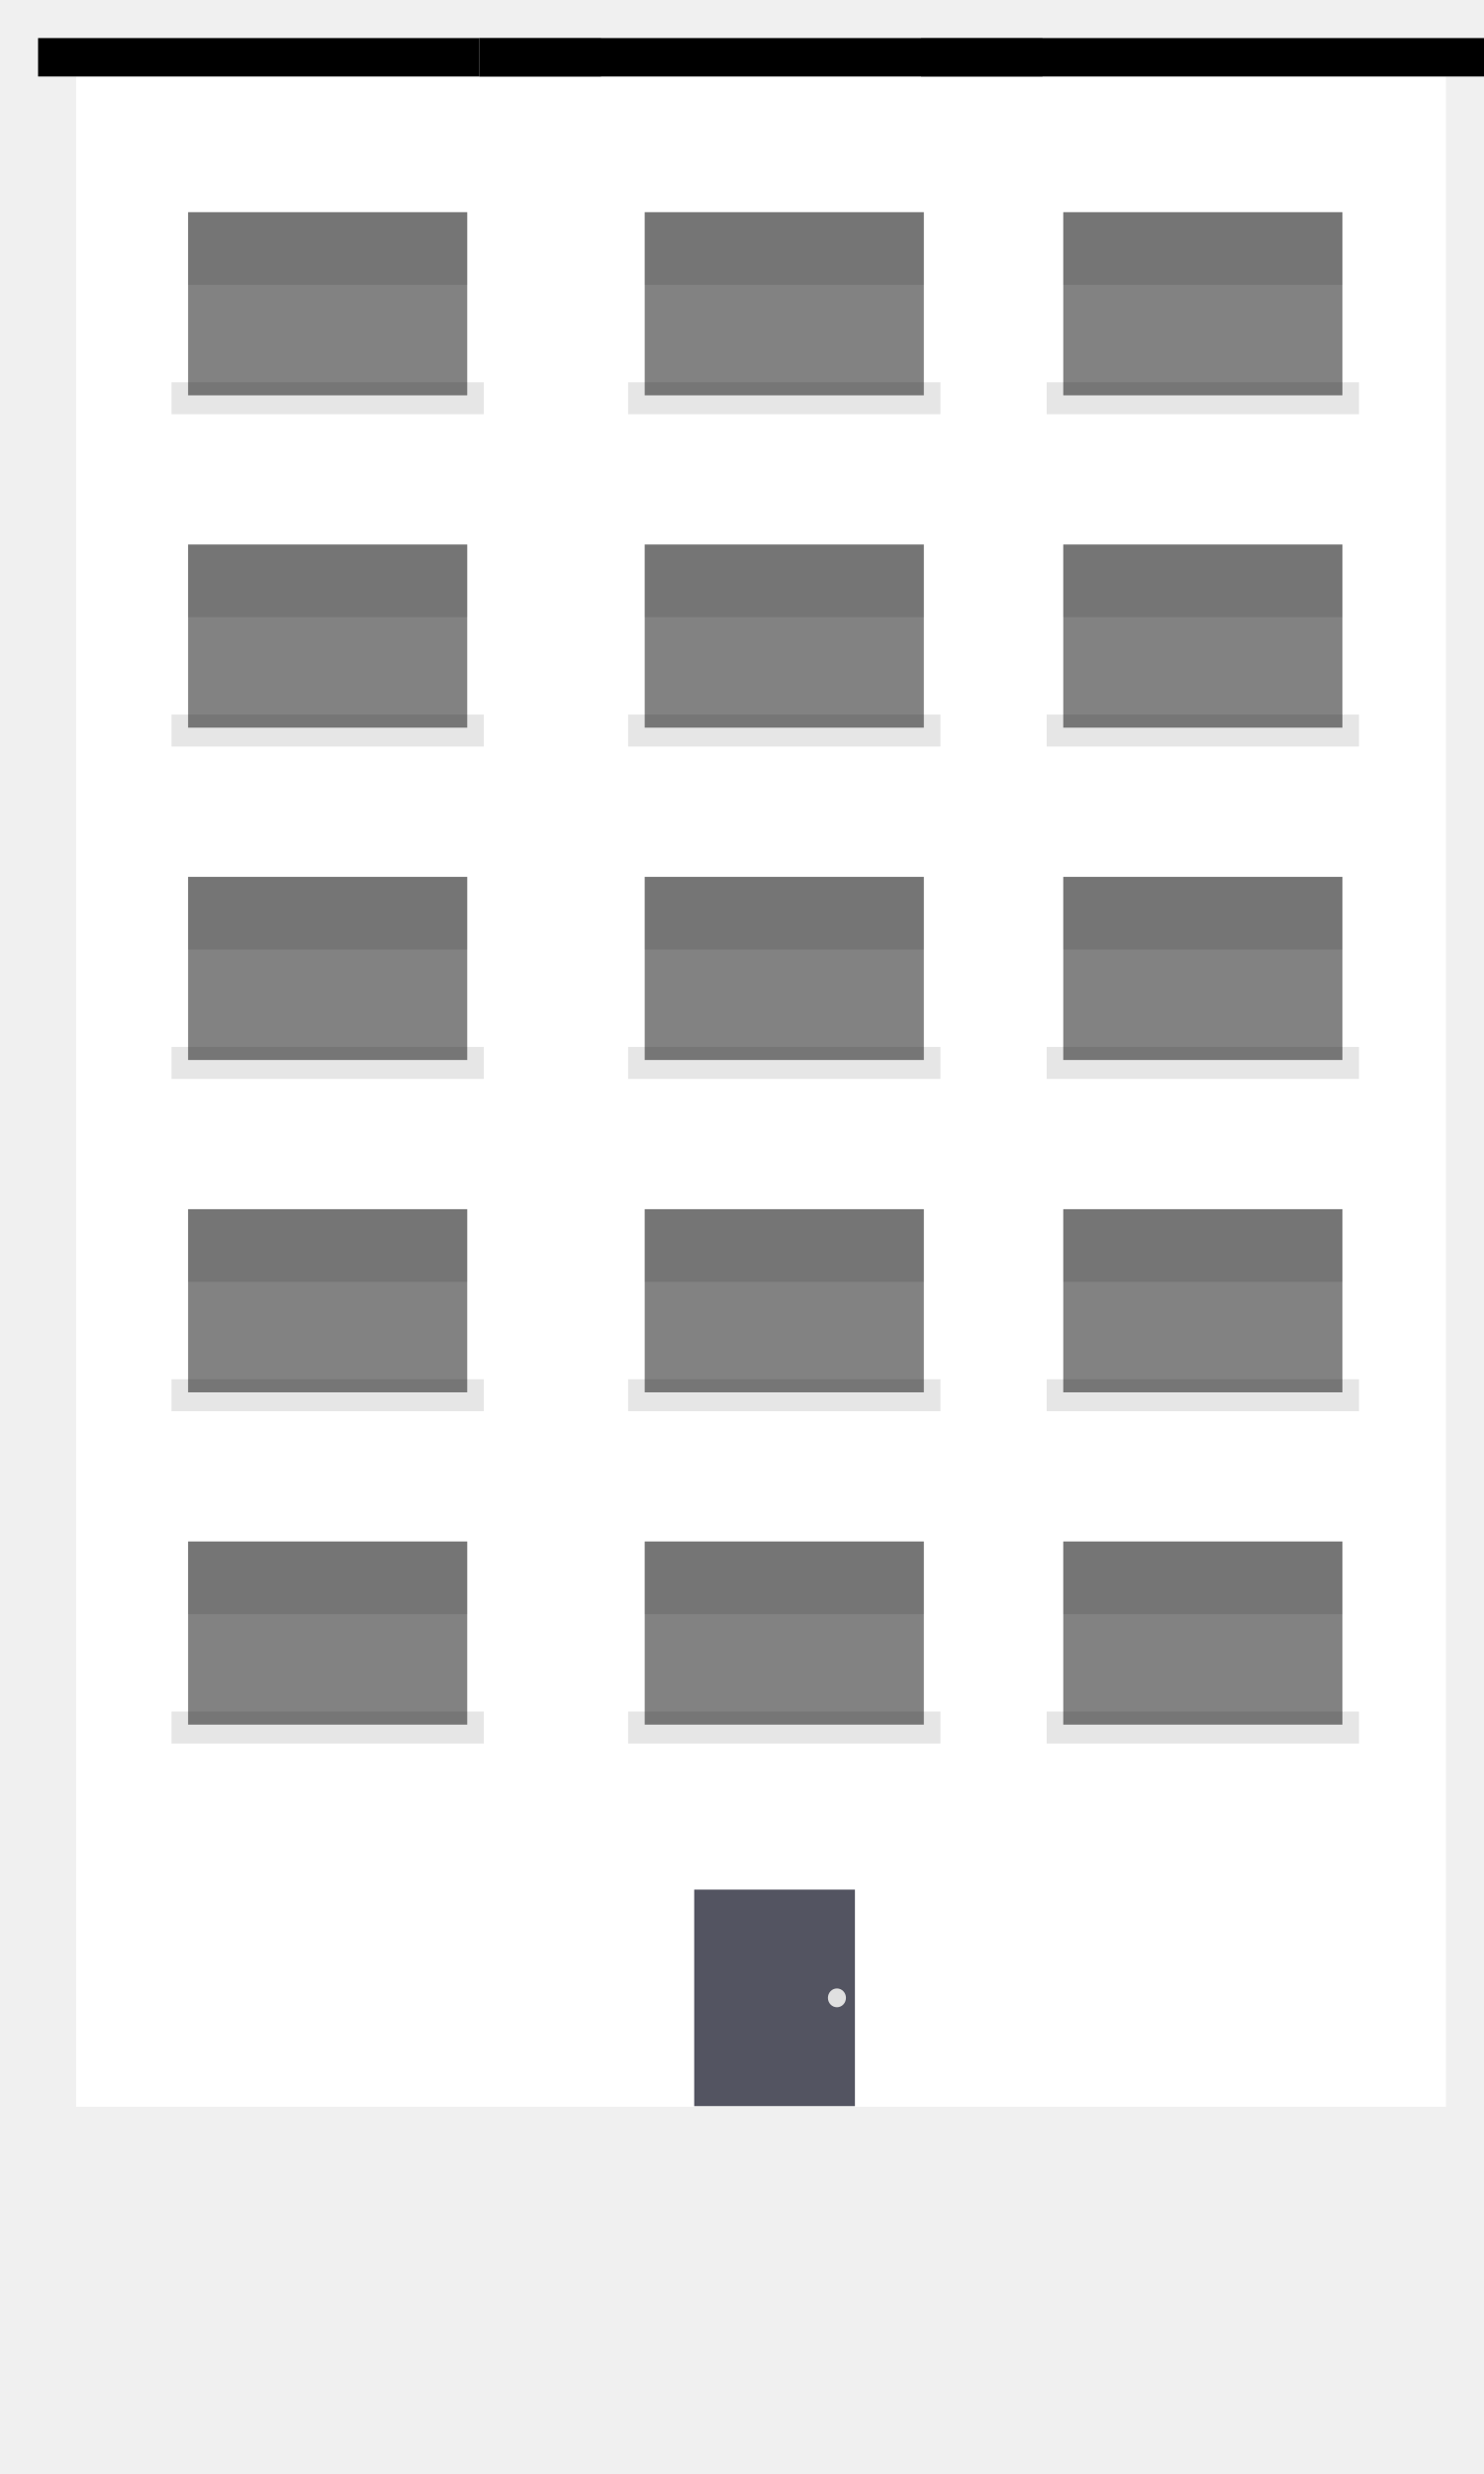
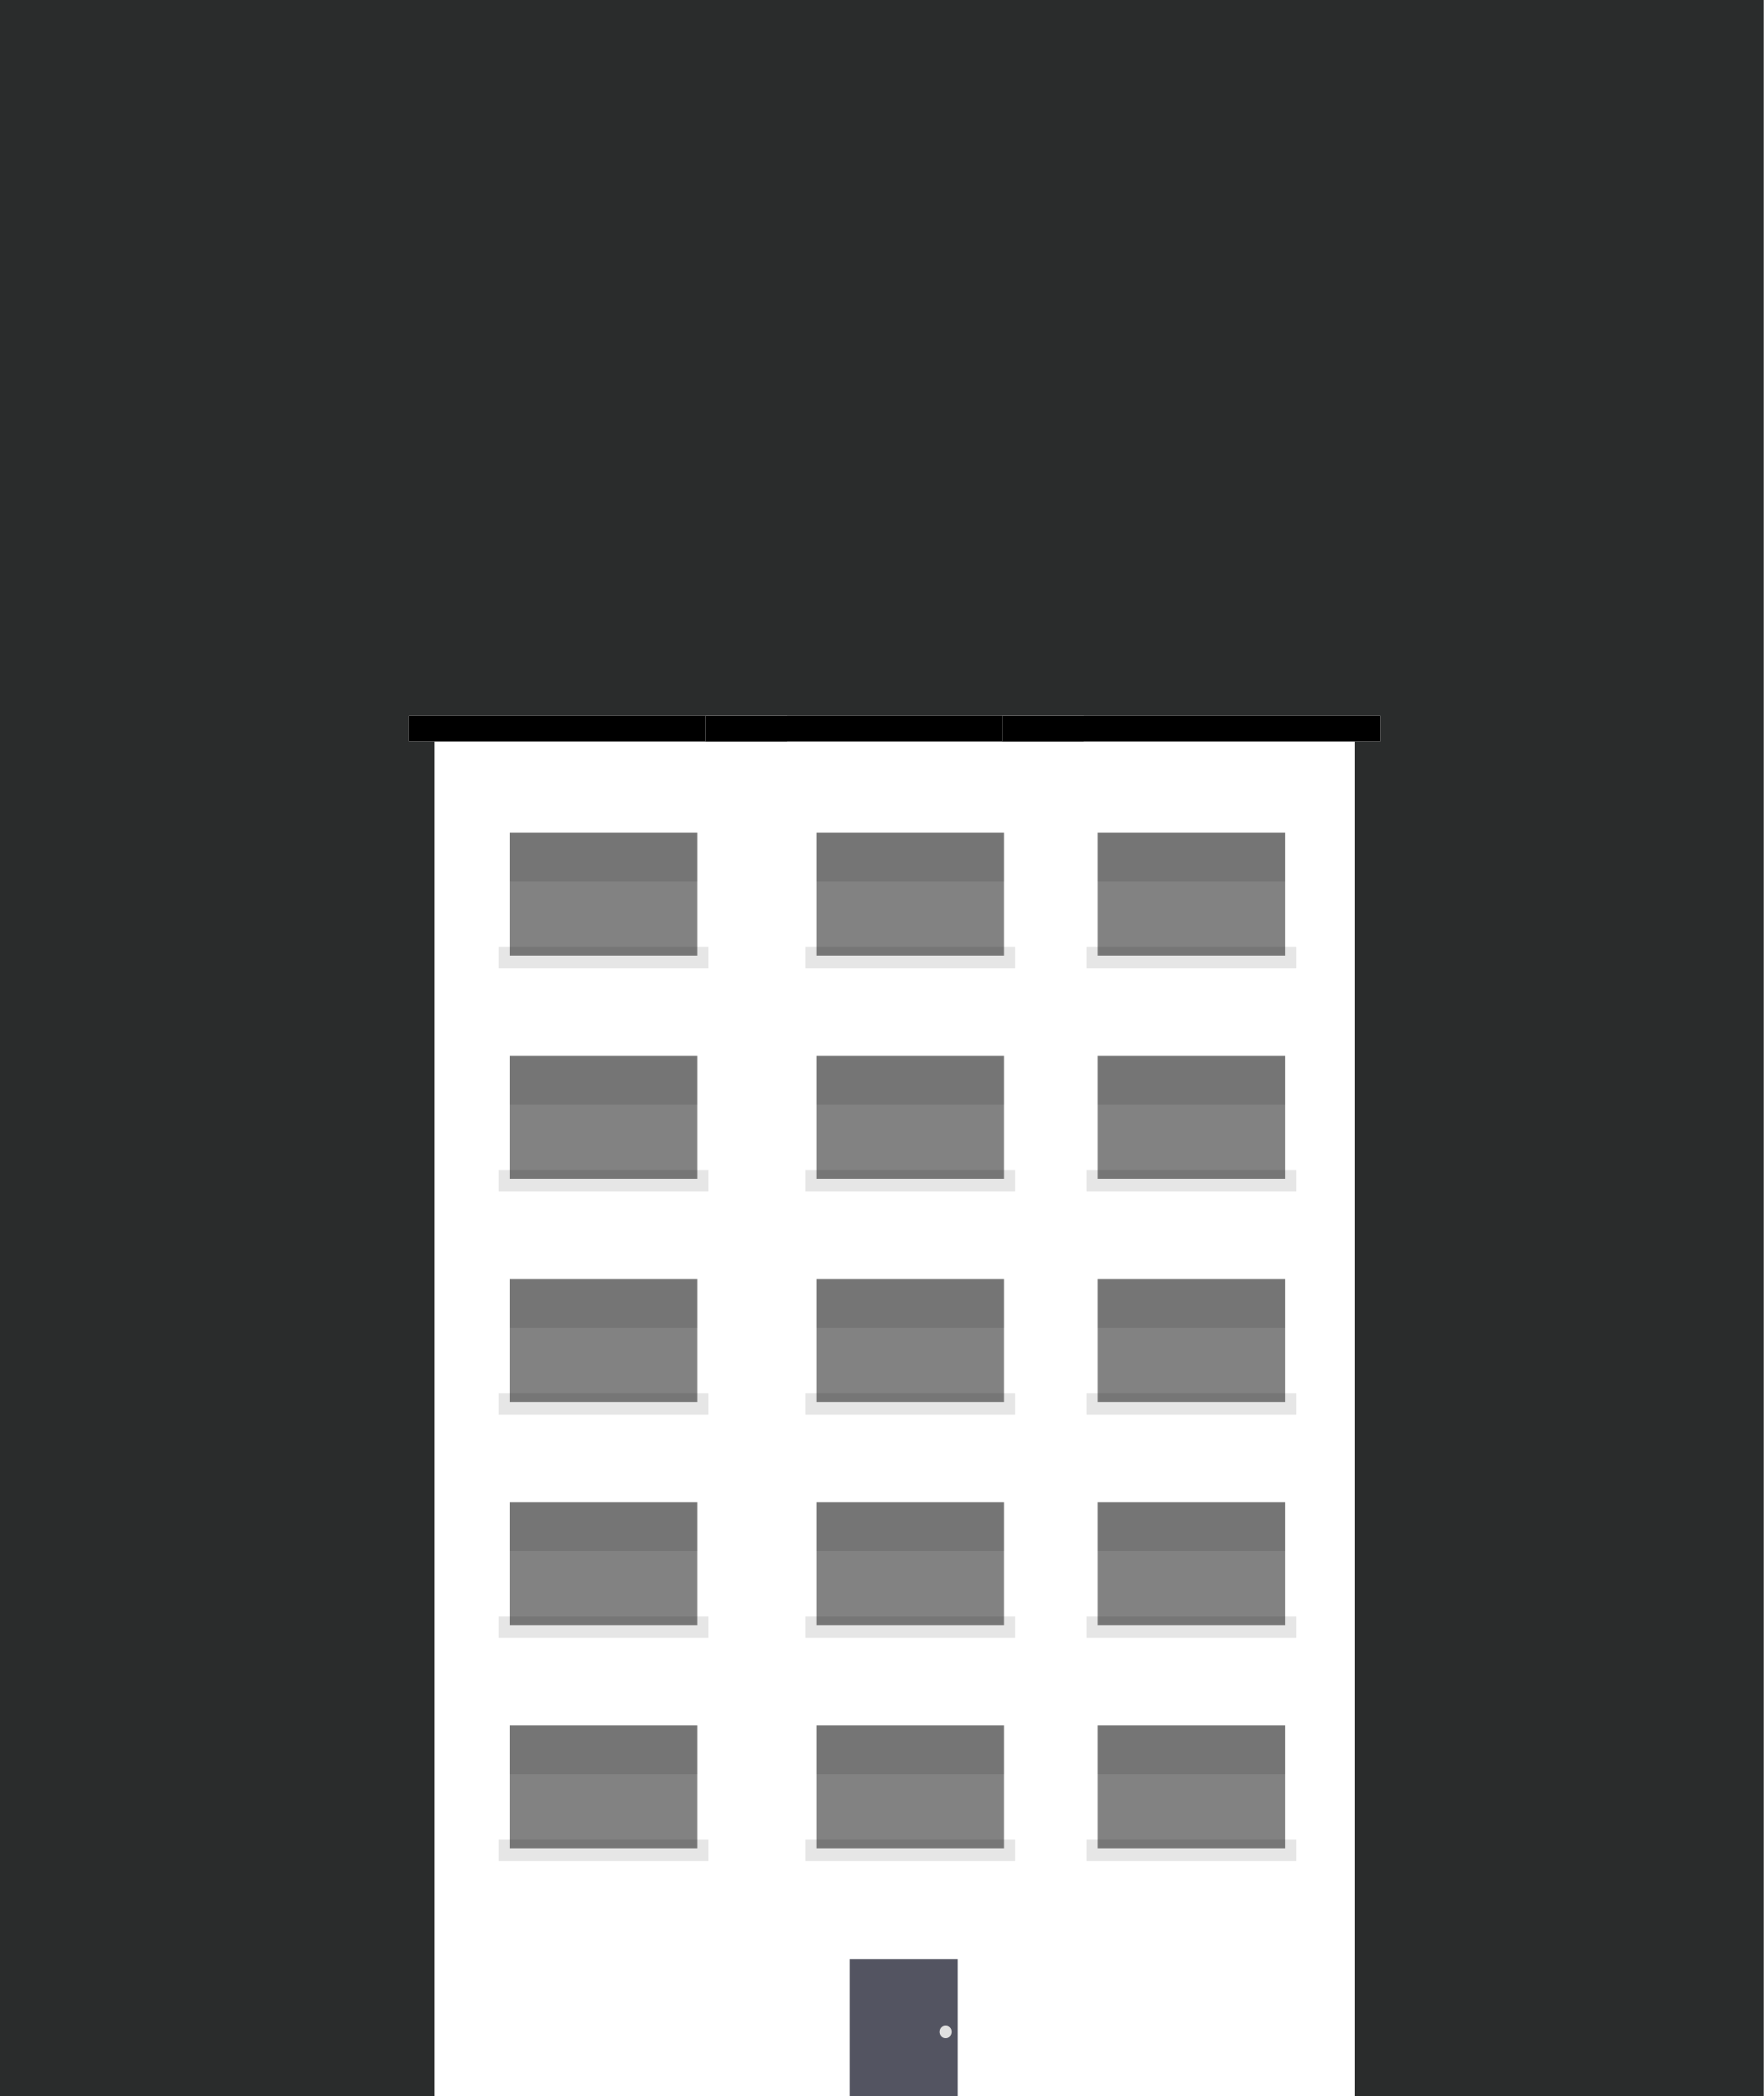
- <svg xmlns="http://www.w3.org/2000/svg" width="39" height="65" viewBox="0 0 39 65">
+ <svg xmlns="http://www.w3.org/2000/svg" width="69" height="82" viewBox="0 0 69 82">
  <defs>
    <clipPath id="clip-building-7">
-       <rect width="39" height="65" />
+       <rect width="69" height="82" />
    </clipPath>
  </defs>
  <g id="building-7" clip-path="url(#clip-building-7)">
-     <g id="Group_845" data-name="Group 845" transform="translate(1)">
+     <rect width="69" height="82" fill="#2a2c2c" />
+     <g id="Group_845" data-name="Group 845" transform="translate(16 27)">
      <rect id="Rectangle_501" data-name="Rectangle 501" width="36" height="53.35" transform="translate(1 2)" fill="#fff" />
      <g id="Group_828" data-name="Group 828" transform="translate(-13 -7)">
        <g id="Group_781" data-name="Group 781" transform="translate(13 8)">
          <g id="Group_734" data-name="Group 734">
            <g id="Rectangle_488" data-name="Rectangle 488" fill="#fff" stroke="#000" stroke-width="1">
              <rect width="14.794" height="1.01" stroke="none" />
              <rect x="0.5" y="0.5" width="13.794" height="0.01" fill="none" />
            </g>
          </g>
          <g id="Group_735" data-name="Group 735" transform="translate(11.603)">
            <g id="Rectangle_488-2" data-name="Rectangle 488" transform="translate(0)" fill="#fff" stroke="#000" stroke-width="1">
              <rect width="14.794" height="1.01" stroke="none" />
              <rect x="0.5" y="0.5" width="13.794" height="0.01" fill="none" />
            </g>
          </g>
          <g id="Group_738" data-name="Group 738" transform="translate(23.206)">
            <g id="Rectangle_488-3" data-name="Rectangle 488" fill="#fff" stroke="#000" stroke-width="1">
              <rect width="14.794" height="1.01" stroke="none" />
              <rect x="0.5" y="0.5" width="13.794" height="0.01" fill="none" />
            </g>
          </g>
        </g>
      </g>
      <g id="Group_829" data-name="Group 829" transform="translate(17.244 49.646)">
        <g id="Group_732" data-name="Group 732" transform="translate(0 0)">
          <g id="Group_737" data-name="Group 737">
            <rect id="Rectangle_331" data-name="Rectangle 331" width="4.224" height="5.689" fill="#535461" />
            <ellipse id="Ellipse_257" data-name="Ellipse 257" cx="0.237" cy="0.247" rx="0.237" ry="0.247" transform="translate(3.514 2.597)" fill="#e0e0e0" />
          </g>
        </g>
      </g>
      <g id="Group_830" data-name="Group 830" transform="translate(3.507 5.575)">
        <rect id="Rectangle_332" data-name="Rectangle 332" width="8.208" height="0.84" transform="translate(0 4.468)" opacity="0.1" />
        <rect id="Rectangle_333" data-name="Rectangle 333" width="7.336" height="4.812" transform="translate(0.436 0)" fill="#060606" opacity="0.5" />
        <g id="Group_536" data-name="Group 536" transform="translate(0.436 0)" opacity="0.1">
          <rect id="Rectangle_335" data-name="Rectangle 335" width="7.336" height="1.909" />
        </g>
      </g>
      <g id="Group_835" data-name="Group 835" transform="translate(15.507 5.575)">
        <rect id="Rectangle_332-2" data-name="Rectangle 332" width="8.208" height="0.84" transform="translate(0 4.468)" opacity="0.1" />
        <rect id="Rectangle_333-2" data-name="Rectangle 333" width="7.336" height="4.812" transform="translate(0.436 0)" fill="#060606" opacity="0.5" />
        <g id="Group_536-2" data-name="Group 536" transform="translate(0.436 0)" opacity="0.1">
          <rect id="Rectangle_335-2" data-name="Rectangle 335" width="7.336" height="1.909" />
        </g>
      </g>
      <g id="Group_844" data-name="Group 844" transform="translate(26.507 5.575)">
        <rect id="Rectangle_332-3" data-name="Rectangle 332" width="8.208" height="0.84" transform="translate(0 4.468)" opacity="0.1" />
        <rect id="Rectangle_333-3" data-name="Rectangle 333" width="7.336" height="4.812" transform="translate(0.436 0)" fill="#060606" opacity="0.5" />
        <g id="Group_536-3" data-name="Group 536" transform="translate(0.436 0)" opacity="0.1">
          <rect id="Rectangle_335-3" data-name="Rectangle 335" width="7.336" height="1.909" />
        </g>
      </g>
      <g id="Group_831" data-name="Group 831" transform="translate(3.507 14.306)">
        <rect id="Rectangle_332-4" data-name="Rectangle 332" width="8.208" height="0.84" transform="translate(0 4.468)" opacity="0.1" />
        <rect id="Rectangle_333-4" data-name="Rectangle 333" width="7.336" height="4.812" transform="translate(0.436 0)" fill="#060606" opacity="0.5" />
        <g id="Group_536-4" data-name="Group 536" transform="translate(0.436 0)" opacity="0.1">
          <rect id="Rectangle_335-4" data-name="Rectangle 335" width="7.336" height="1.909" />
        </g>
      </g>
      <g id="Group_836" data-name="Group 836" transform="translate(15.507 14.306)">
        <rect id="Rectangle_332-5" data-name="Rectangle 332" width="8.208" height="0.84" transform="translate(0 4.468)" opacity="0.1" />
        <rect id="Rectangle_333-5" data-name="Rectangle 333" width="7.336" height="4.812" transform="translate(0.436 0)" fill="#060606" opacity="0.5" />
        <g id="Group_536-5" data-name="Group 536" transform="translate(0.436 0)" opacity="0.1">
          <rect id="Rectangle_335-5" data-name="Rectangle 335" width="7.336" height="1.909" />
        </g>
      </g>
      <g id="Group_842" data-name="Group 842" transform="translate(26.507 14.306)">
        <rect id="Rectangle_332-6" data-name="Rectangle 332" width="8.208" height="0.84" transform="translate(0 4.468)" opacity="0.1" />
        <rect id="Rectangle_333-6" data-name="Rectangle 333" width="7.336" height="4.812" transform="translate(0.436 0)" fill="#060606" opacity="0.5" />
        <g id="Group_536-6" data-name="Group 536" transform="translate(0.436 0)" opacity="0.1">
          <rect id="Rectangle_335-6" data-name="Rectangle 335" width="7.336" height="1.909" />
        </g>
      </g>
      <g id="Group_832" data-name="Group 832" transform="translate(3.507 23.038)">
        <rect id="Rectangle_332-7" data-name="Rectangle 332" width="8.208" height="0.84" transform="translate(0 4.468)" opacity="0.1" />
        <rect id="Rectangle_333-7" data-name="Rectangle 333" width="7.336" height="4.812" transform="translate(0.436 0)" fill="#060606" opacity="0.5" />
        <g id="Group_536-7" data-name="Group 536" transform="translate(0.436 0)" opacity="0.1">
          <rect id="Rectangle_335-7" data-name="Rectangle 335" width="7.336" height="1.909" />
        </g>
      </g>
      <g id="Group_837" data-name="Group 837" transform="translate(15.507 23.038)">
        <rect id="Rectangle_332-8" data-name="Rectangle 332" width="8.208" height="0.84" transform="translate(0 4.468)" opacity="0.1" />
        <rect id="Rectangle_333-8" data-name="Rectangle 333" width="7.336" height="4.812" transform="translate(0.436 0)" fill="#060606" opacity="0.5" />
        <g id="Group_536-8" data-name="Group 536" transform="translate(0.436 0)" opacity="0.1">
          <rect id="Rectangle_335-8" data-name="Rectangle 335" width="7.336" height="1.909" />
        </g>
      </g>
      <g id="Group_843" data-name="Group 843" transform="translate(26.507 23.038)">
        <rect id="Rectangle_332-9" data-name="Rectangle 332" width="8.208" height="0.84" transform="translate(0 4.468)" opacity="0.1" />
        <rect id="Rectangle_333-9" data-name="Rectangle 333" width="7.336" height="4.812" transform="translate(0.436 0)" fill="#060606" opacity="0.5" />
        <g id="Group_536-9" data-name="Group 536" transform="translate(0.436 0)" opacity="0.1">
          <rect id="Rectangle_335-9" data-name="Rectangle 335" width="7.336" height="1.909" />
        </g>
      </g>
      <g id="Group_833" data-name="Group 833" transform="translate(3.507 31.769)">
        <rect id="Rectangle_332-10" data-name="Rectangle 332" width="8.208" height="0.84" transform="translate(0 4.468)" opacity="0.1" />
        <rect id="Rectangle_333-10" data-name="Rectangle 333" width="7.336" height="4.812" transform="translate(0.436 0)" fill="#060606" opacity="0.5" />
        <g id="Group_536-10" data-name="Group 536" transform="translate(0.436 0)" opacity="0.1">
          <rect id="Rectangle_335-10" data-name="Rectangle 335" width="7.336" height="1.909" />
        </g>
      </g>
      <g id="Group_838" data-name="Group 838" transform="translate(15.507 31.769)">
        <rect id="Rectangle_332-11" data-name="Rectangle 332" width="8.208" height="0.84" transform="translate(0 4.468)" opacity="0.1" />
        <rect id="Rectangle_333-11" data-name="Rectangle 333" width="7.336" height="4.812" transform="translate(0.436 0)" fill="#060606" opacity="0.5" />
        <g id="Group_536-11" data-name="Group 536" transform="translate(0.436 0)" opacity="0.1">
          <rect id="Rectangle_335-11" data-name="Rectangle 335" width="7.336" height="1.909" />
        </g>
      </g>
      <g id="Group_841" data-name="Group 841" transform="translate(26.507 31.769)">
        <rect id="Rectangle_332-12" data-name="Rectangle 332" width="8.208" height="0.84" transform="translate(0 4.468)" opacity="0.1" />
        <rect id="Rectangle_333-12" data-name="Rectangle 333" width="7.336" height="4.812" transform="translate(0.436 0)" fill="#060606" opacity="0.5" />
        <g id="Group_536-12" data-name="Group 536" transform="translate(0.436 0)" opacity="0.1">
          <rect id="Rectangle_335-12" data-name="Rectangle 335" width="7.336" height="1.909" />
        </g>
      </g>
      <g id="Group_834" data-name="Group 834" transform="translate(3.507 40.5)">
        <rect id="Rectangle_332-13" data-name="Rectangle 332" width="8.208" height="0.84" transform="translate(0 4.468)" opacity="0.1" />
        <rect id="Rectangle_333-13" data-name="Rectangle 333" width="7.336" height="4.812" transform="translate(0.436 0)" fill="#060606" opacity="0.5" />
        <g id="Group_536-13" data-name="Group 536" transform="translate(0.436 0)" opacity="0.1">
          <rect id="Rectangle_335-13" data-name="Rectangle 335" width="7.336" height="1.909" />
        </g>
      </g>
      <g id="Group_839" data-name="Group 839" transform="translate(15.507 40.5)">
        <rect id="Rectangle_332-14" data-name="Rectangle 332" width="8.208" height="0.84" transform="translate(0 4.468)" opacity="0.1" />
        <rect id="Rectangle_333-14" data-name="Rectangle 333" width="7.336" height="4.812" transform="translate(0.436 0)" fill="#060606" opacity="0.5" />
        <g id="Group_536-14" data-name="Group 536" transform="translate(0.436 0)" opacity="0.1">
          <rect id="Rectangle_335-14" data-name="Rectangle 335" width="7.336" height="1.909" />
        </g>
      </g>
      <g id="Group_840" data-name="Group 840" transform="translate(26.507 40.5)">
        <rect id="Rectangle_332-15" data-name="Rectangle 332" width="8.208" height="0.84" transform="translate(0 4.468)" opacity="0.1" />
        <rect id="Rectangle_333-15" data-name="Rectangle 333" width="7.336" height="4.812" transform="translate(0.436 0)" fill="#060606" opacity="0.5" />
        <g id="Group_536-15" data-name="Group 536" transform="translate(0.436 0)" opacity="0.1">
          <rect id="Rectangle_335-15" data-name="Rectangle 335" width="7.336" height="1.909" />
        </g>
      </g>
    </g>
  </g>
</svg>
